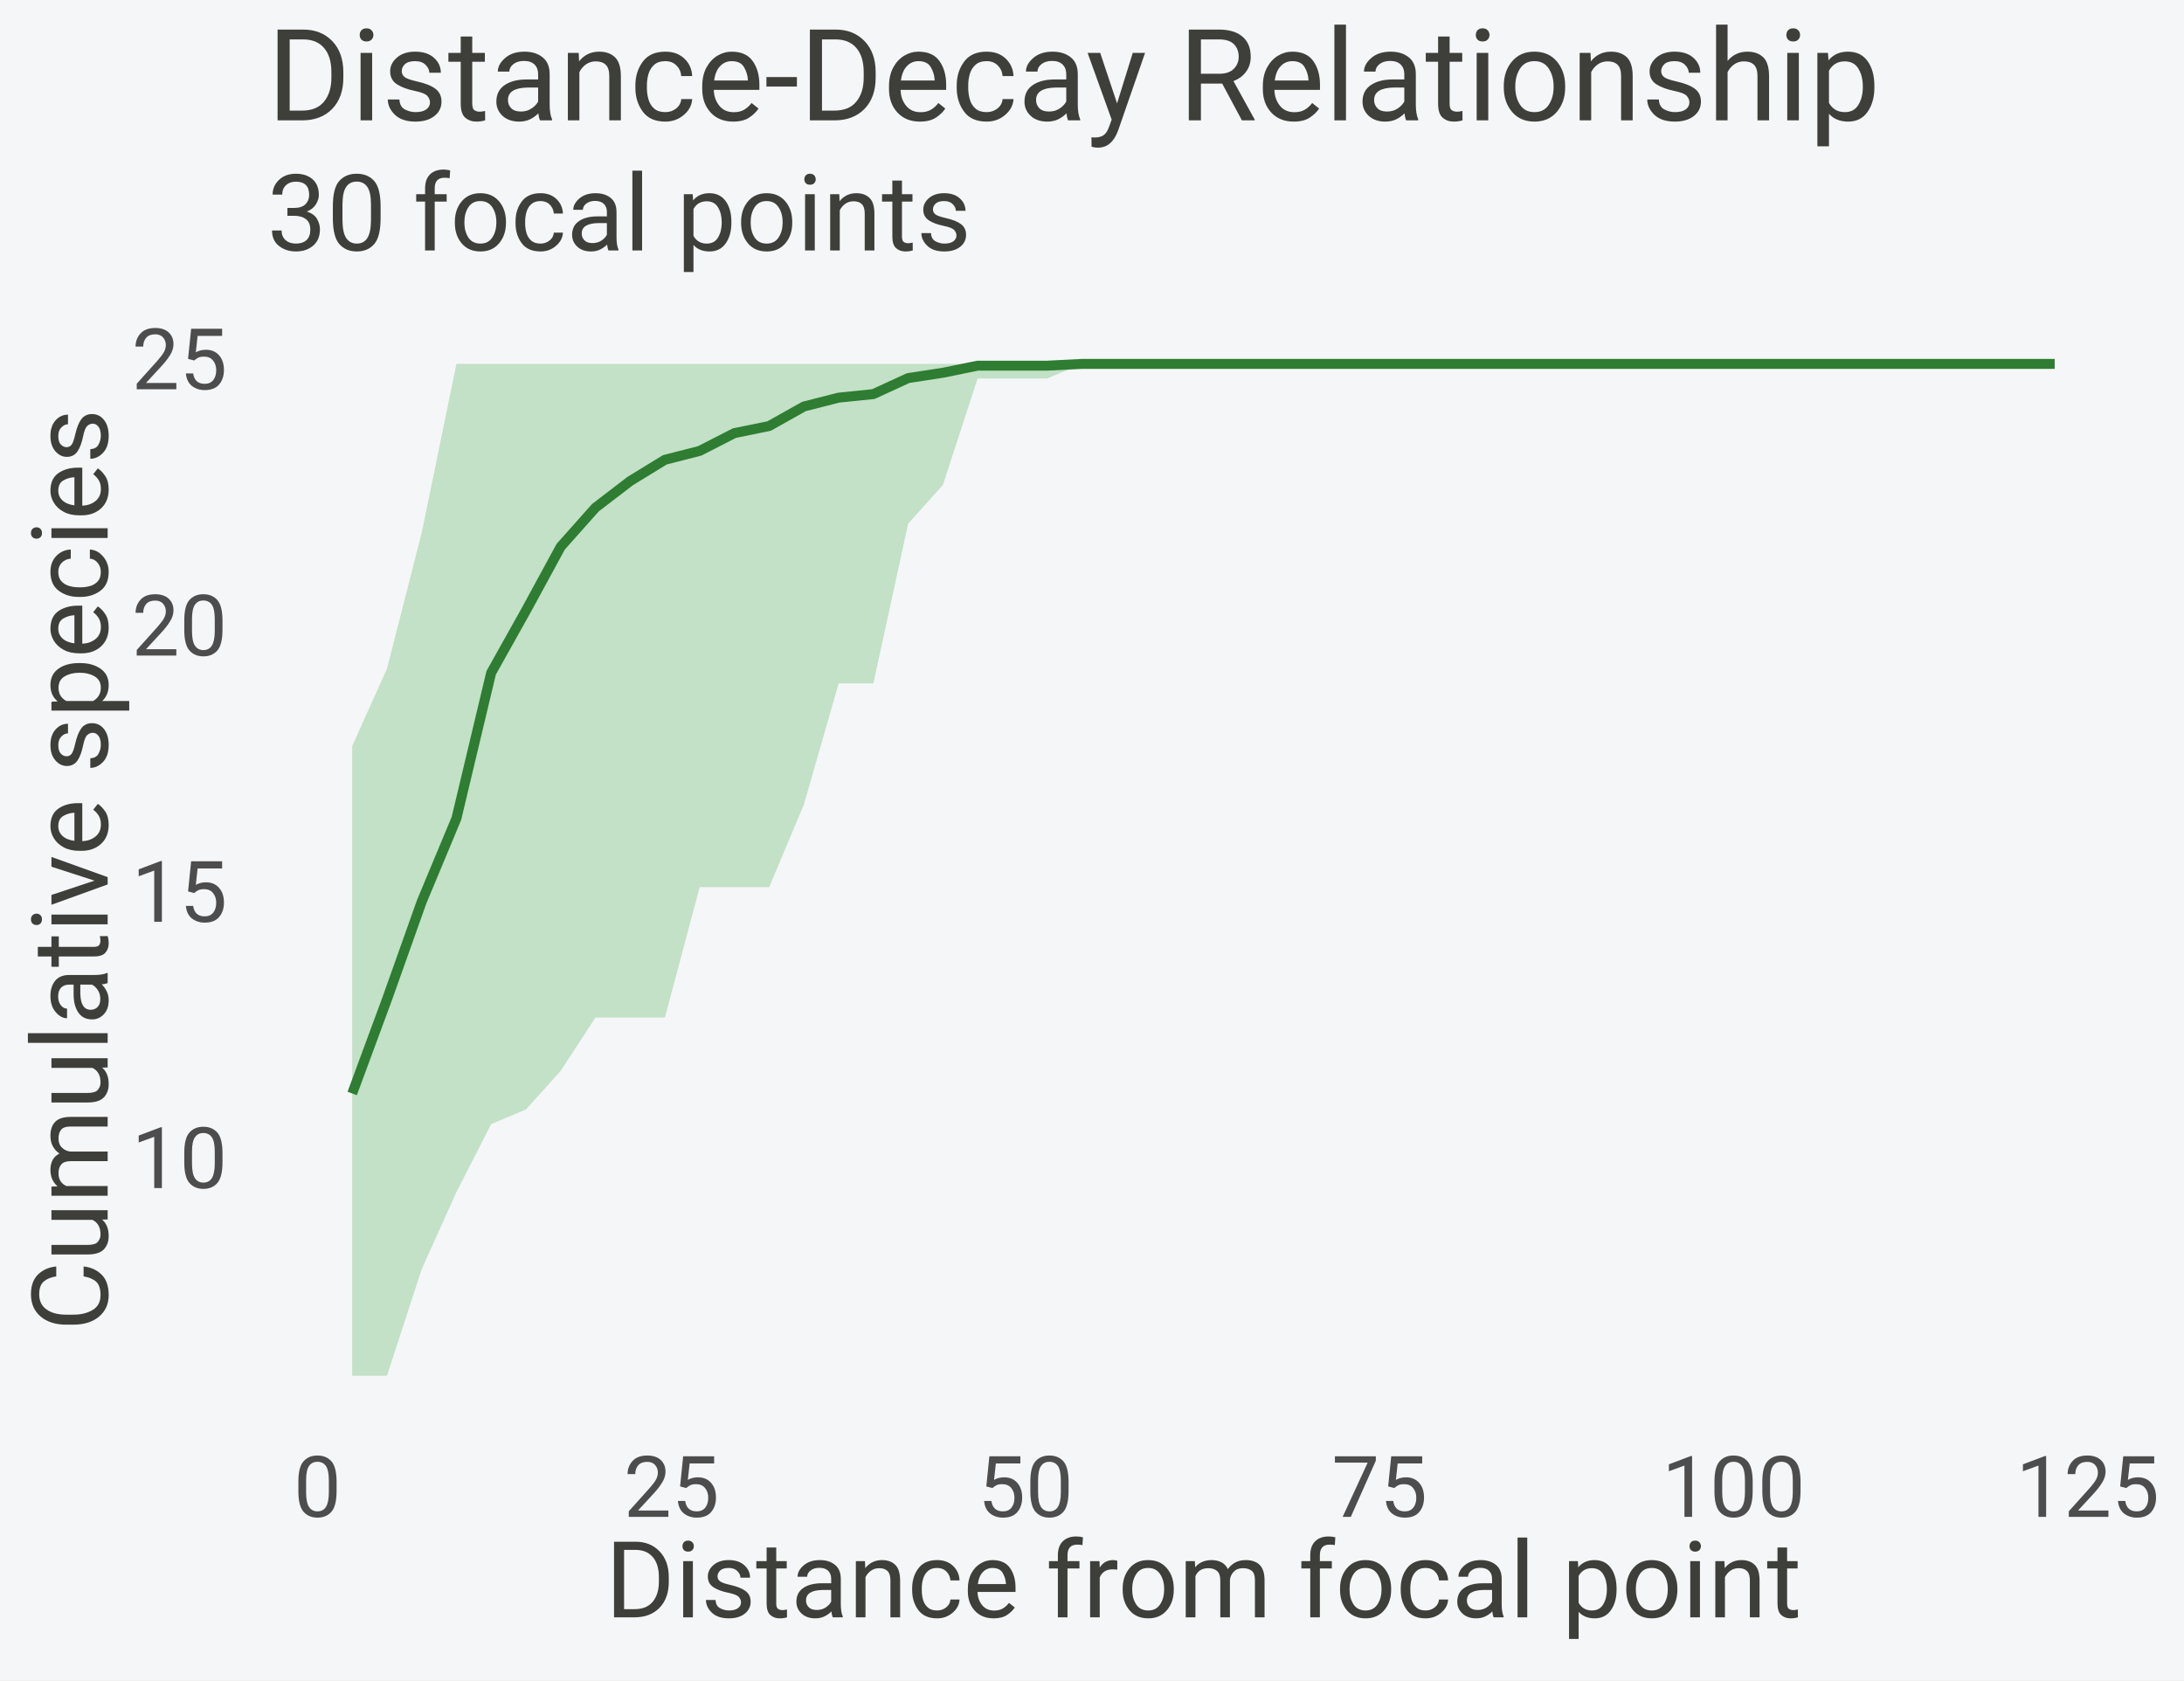
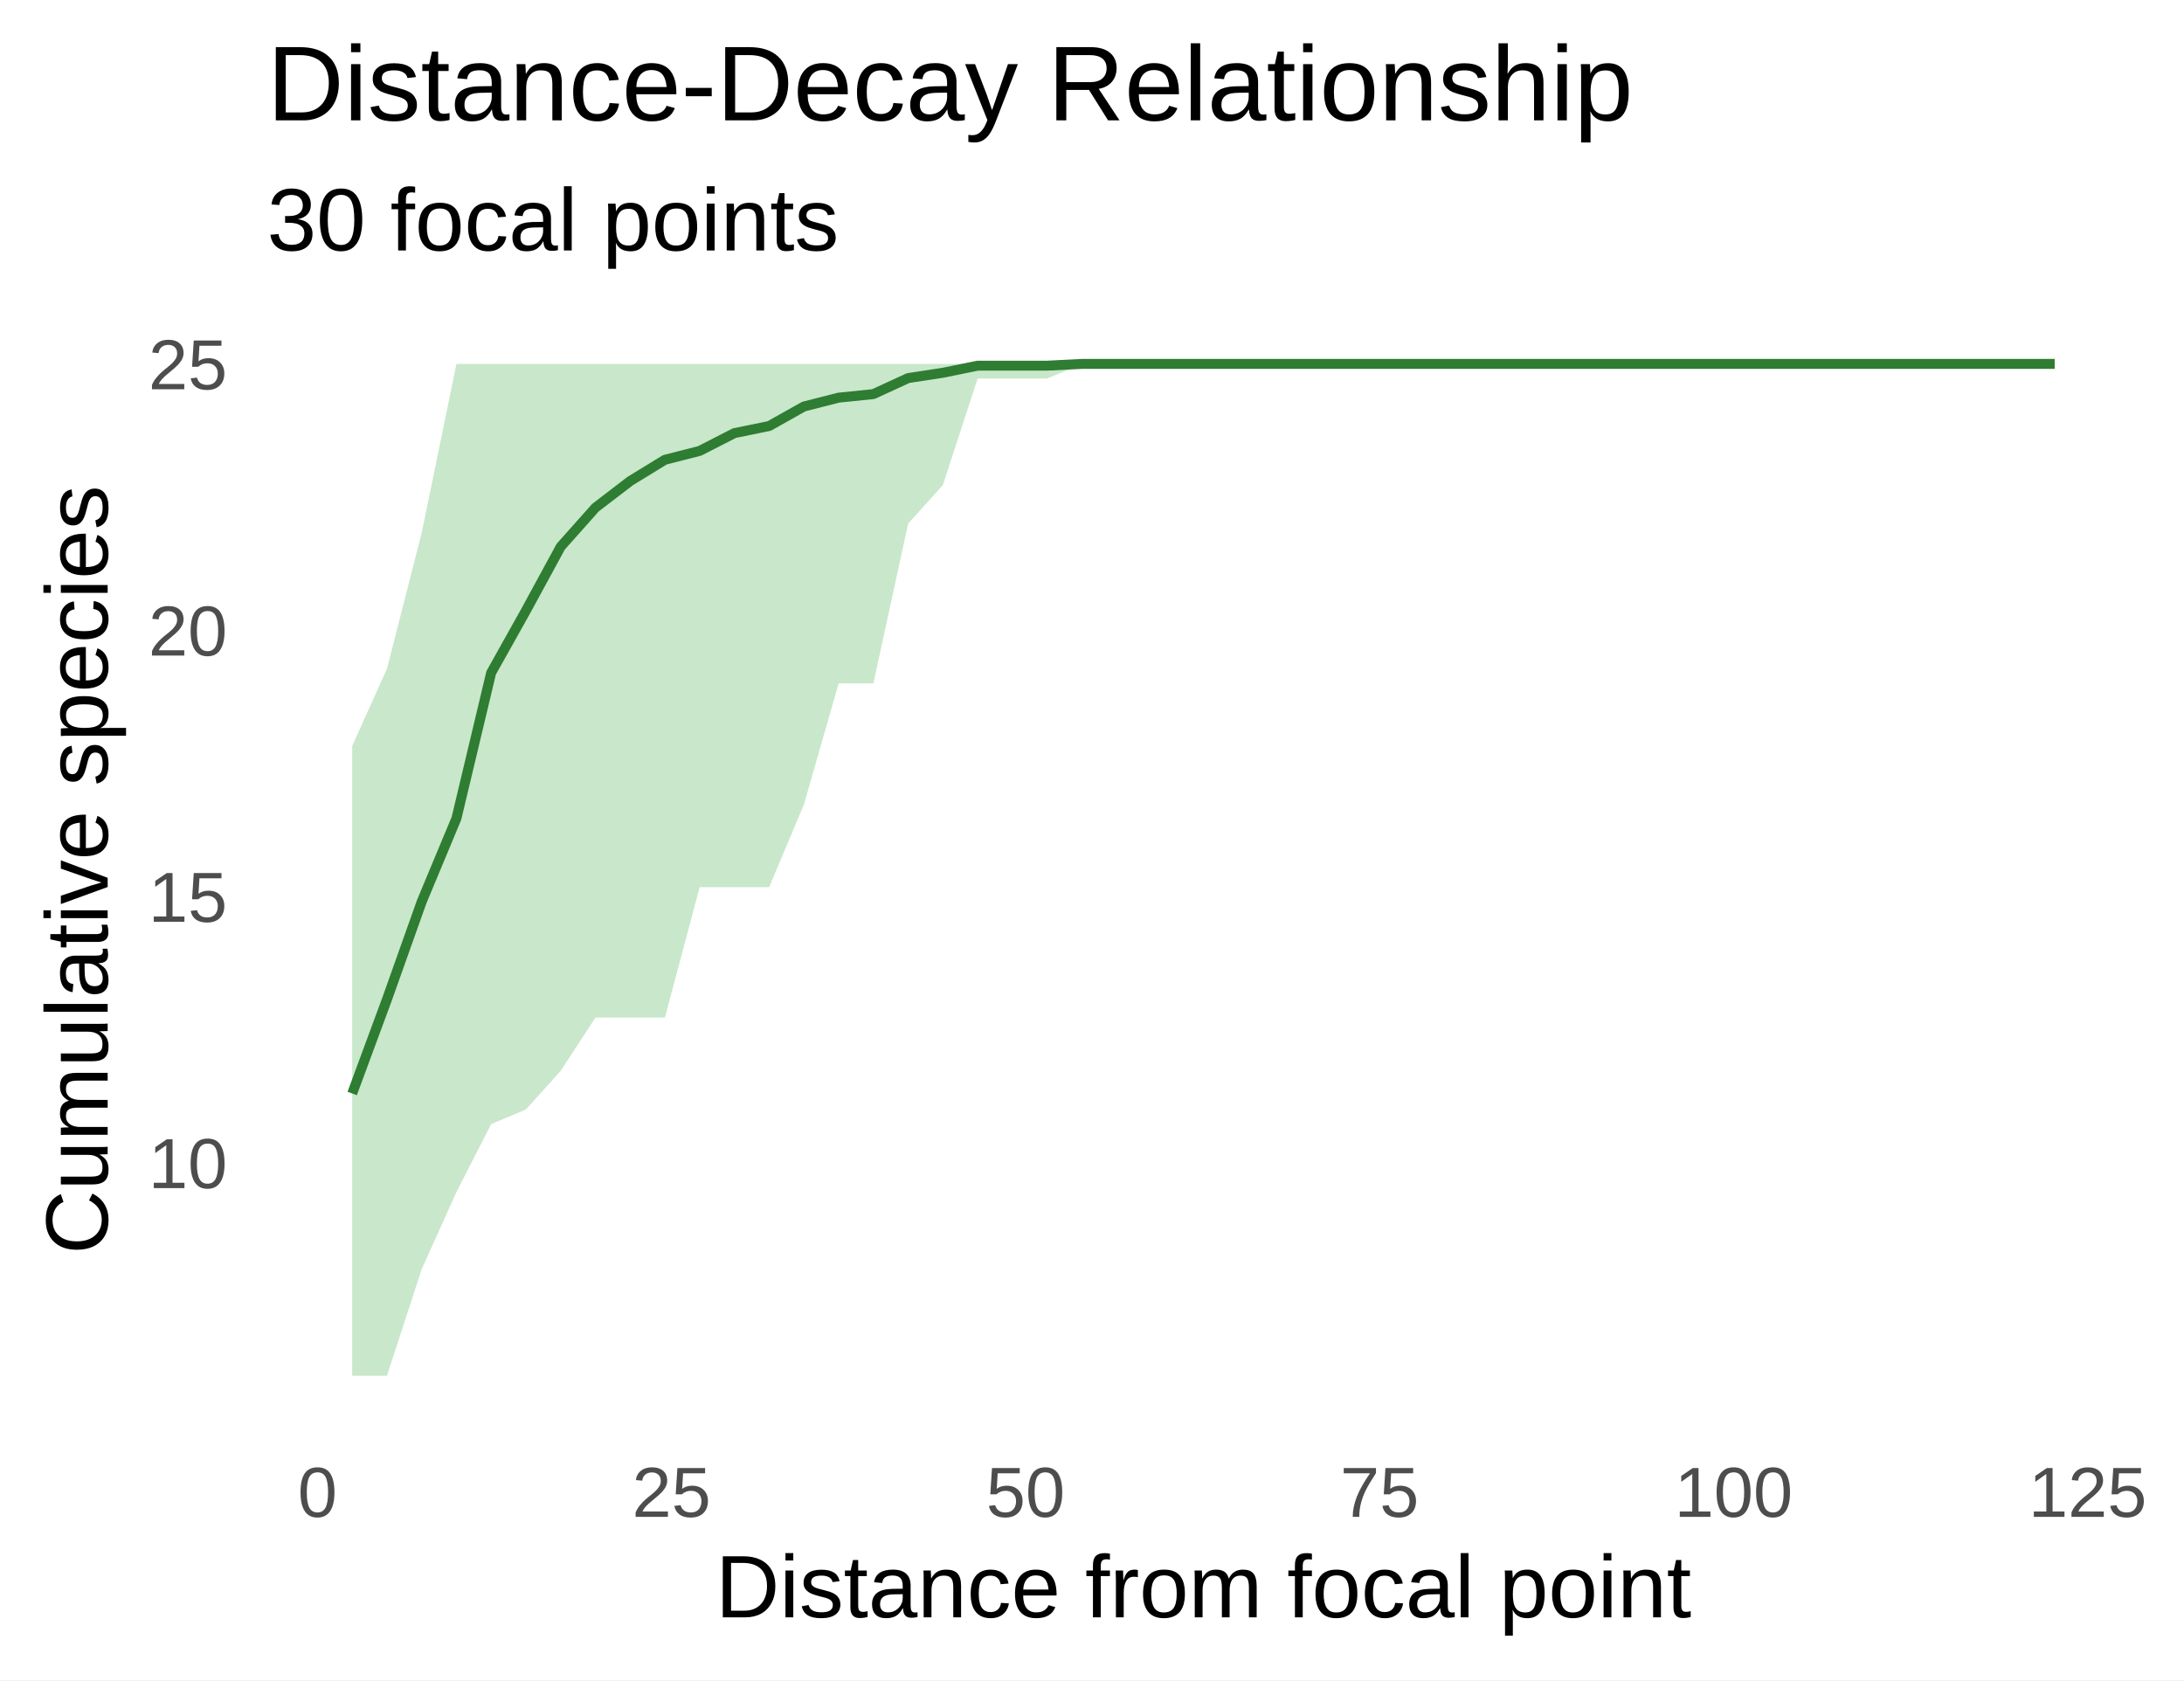
<svg xmlns="http://www.w3.org/2000/svg" width="468.00pt" height="360.00pt" viewBox="0 0 468.00 360.00">
  <g class="svglite">
    <defs>
      <style type="text/css">
-     /* theme-aware-processed */
-     .svglite line, .svglite polyline, .svglite polygon, .svglite path, .svglite circle {
+     .svglite line, .svglite polyline, .svglite polygon, .svglite path, .svglite rect, .svglite circle {
      fill: none;
-       stroke: #3E3F3A;
-       stroke-linecap: round;
-       stroke-linejoin: round;
-       stroke-miterlimit: 10.00;
-     }
-     .svglite &gt; g &gt; rect {
-       fill: none;
-       stroke: #3E3F3A;
+       stroke: #000000;
      stroke-linecap: round;
      stroke-linejoin: round;
      stroke-miterlimit: 10.00;
    }
    .svglite text {
      white-space: pre;
-       fill: #3E3F3A;
    }
    .svglite g.glyphgroup path {
      fill: inherit;
      stroke: none;
    }
  </style>
    </defs>
-     <rect class="svg-bg" width="100%" height="100%" style="stroke: none; fill: #F5F6F8;" />
+     <rect width="100%" height="100%" style="stroke: none; fill: #FFFFFF;" />
    <defs>
      <clipPath id="cpMC4wMHw0NjguMDB8MC4wMHwzNjAuMDA=">
        <rect x="0.00" y="0.00" width="468.00" height="360.00" />
      </clipPath>
    </defs>
    <g clip-path="url(#cpMC4wMHw0NjguMDB8MC4wMHwzNjAuMDA=)">
-       <rect x="0.00" y="0.00" width="468.00" height="360.00" style="stroke-width: 1.84; stroke: none;" /> fill: #F5F6F8;' /&gt;
- </g>
+       <rect x="0.00" y="0.00" width="468.00" height="360.00" style="stroke-width: 1.84; stroke: none;" />
+     </g>
    <defs>
      <clipPath id="cpNTcuMjN8NDU4LjU0fDY3LjEzfDMwNS42MQ==">
        <rect x="57.23" y="67.13" width="401.30" height="238.48" />
      </clipPath>
    </defs>
    <g clip-path="url(#cpNTcuMjN8NDU4LjU0fDY3LjEzfDMwNS42MQ==)">
-       <rect x="57.23" y="67.13" width="401.30" height="238.48" style="stroke-width: 1.84; stroke: none;" /> fill: #F5F6F8;' /&gt;
- <polygon points="75.47,159.84 82.92,143.29 90.36,114.20 97.81,77.97 105.25,77.97 112.70,77.97 120.15,77.97 127.59,77.97 135.04,77.97 142.48,77.97 149.93,77.97 157.37,77.97 164.82,77.97 172.26,77.97 179.71,77.97 187.15,77.97 194.60,77.97 202.04,77.97 209.49,77.97 216.93,77.97 224.38,77.97 231.83,77.97 239.27,77.97 246.72,77.97 254.16,77.97 261.61,77.97 269.05,77.97 276.50,77.97 283.94,77.97 291.39,77.97 298.83,77.97 306.28,77.97 313.72,77.97 321.17,77.97 328.61,77.97 336.06,77.97 343.51,77.97 350.95,77.97 358.40,77.97 365.84,77.97 373.29,77.97 380.73,77.97 388.18,77.97 395.62,77.97 403.07,77.97 410.51,77.97 417.96,77.97 425.40,77.97 432.85,77.97 440.29,77.97 440.29,77.97 432.85,77.97 425.40,77.97 417.96,77.97 410.51,77.97 403.07,77.97 395.62,77.97 388.18,77.97 380.73,77.97 373.29,77.97 365.84,77.97 358.40,77.97 350.95,77.97 343.51,77.97 336.06,77.97 328.61,77.97 321.17,77.97 313.72,77.97 306.28,77.97 298.83,77.97 291.39,77.97 283.94,77.97 276.50,77.97 269.05,77.97 261.61,77.97 254.16,77.97 246.72,77.97 239.27,77.97 231.83,77.97 224.38,81.11 216.93,81.11 209.49,81.11 202.04,103.93 194.60,112.20 187.15,146.43 179.71,146.43 172.26,172.39 164.82,190.08 157.37,190.08 149.93,190.08 142.48,218.03 135.04,218.03 127.59,218.03 120.15,229.44 112.70,237.71 105.25,240.85 97.81,255.40 90.36,271.94 82.92,294.77 75.47,294.77 " style="stroke-width: 0.00; stroke: none; stroke-linecap: butt; fill: #4CAF50; fill-opacity: 0.30;" />
+       <rect x="57.23" y="67.13" width="401.30" height="238.48" style="stroke-width: 1.84; stroke: none;" />
+       <polygon points="75.47,159.84 82.92,143.29 90.36,114.20 97.81,77.97 105.25,77.97 112.70,77.97 120.15,77.97 127.59,77.97 135.04,77.97 142.48,77.97 149.93,77.97 157.37,77.97 164.82,77.97 172.26,77.97 179.71,77.97 187.15,77.97 194.60,77.97 202.04,77.97 209.49,77.97 216.93,77.97 224.38,77.97 231.83,77.97 239.27,77.97 246.72,77.97 254.16,77.97 261.61,77.97 269.05,77.97 276.50,77.97 283.94,77.97 291.39,77.97 298.83,77.97 306.28,77.97 313.72,77.97 321.17,77.97 328.61,77.97 336.06,77.97 343.51,77.97 350.95,77.97 358.40,77.97 365.84,77.97 373.29,77.97 380.73,77.97 388.18,77.97 395.62,77.97 403.07,77.97 410.51,77.97 417.96,77.97 425.40,77.97 432.85,77.97 440.29,77.97 440.29,77.97 432.85,77.97 425.40,77.97 417.96,77.97 410.51,77.97 403.07,77.97 395.62,77.97 388.18,77.97 380.73,77.97 373.29,77.97 365.84,77.97 358.40,77.97 350.95,77.97 343.51,77.97 336.06,77.97 328.61,77.97 321.17,77.97 313.72,77.97 306.28,77.97 298.83,77.97 291.39,77.97 283.94,77.97 276.50,77.97 269.05,77.97 261.61,77.97 254.16,77.97 246.72,77.97 239.27,77.97 231.83,77.97 224.38,81.11 216.93,81.11 209.49,81.11 202.04,103.93 194.60,112.20 187.15,146.43 179.71,146.43 172.26,172.39 164.82,190.08 157.37,190.08 149.93,190.08 142.48,218.03 135.04,218.03 127.59,218.03 120.15,229.44 112.70,237.71 105.25,240.85 97.81,255.40 90.36,271.94 82.92,294.77 75.47,294.77 " style="stroke-width: 0.00; stroke: none; stroke-linecap: butt; fill: #4CAF50; fill-opacity: 0.30;" />
      <polyline points="75.47,159.84 82.92,143.29 90.36,114.20 97.81,77.97 105.25,77.97 112.70,77.97 120.15,77.97 127.59,77.97 135.04,77.97 142.48,77.97 149.93,77.97 157.37,77.97 164.82,77.97 172.26,77.97 179.71,77.97 187.15,77.97 194.60,77.97 202.04,77.97 209.49,77.97 216.93,77.97 224.38,77.97 231.83,77.97 239.27,77.97 246.72,77.97 254.16,77.97 261.61,77.97 269.05,77.97 276.50,77.97 283.94,77.97 291.39,77.97 298.83,77.97 306.28,77.97 313.72,77.97 321.17,77.97 328.61,77.97 336.06,77.97 343.51,77.97 350.95,77.97 358.40,77.97 365.84,77.97 373.29,77.97 380.73,77.97 388.18,77.97 395.62,77.97 403.07,77.97 410.51,77.97 417.96,77.97 425.40,77.97 432.85,77.97 440.29,77.97 " style="stroke-width: 1.84; stroke: none; stroke-linecap: butt;" />
      <polyline points="440.29,77.97 432.85,77.97 425.40,77.97 417.96,77.97 410.51,77.97 403.07,77.97 395.62,77.97 388.18,77.97 380.73,77.97 373.29,77.97 365.84,77.97 358.40,77.97 350.95,77.97 343.51,77.97 336.06,77.97 328.61,77.97 321.17,77.97 313.72,77.97 306.28,77.97 298.83,77.97 291.39,77.97 283.94,77.97 276.50,77.97 269.05,77.97 261.61,77.97 254.16,77.97 246.72,77.97 239.27,77.97 231.83,77.97 224.38,81.11 216.93,81.11 209.49,81.11 202.04,103.93 194.60,112.20 187.15,146.43 179.71,146.43 172.26,172.39 164.82,190.08 157.37,190.08 149.93,190.08 142.48,218.03 135.04,218.03 127.59,218.03 120.15,229.44 112.70,237.71 105.25,240.85 97.81,255.40 90.36,271.94 82.92,294.77 75.47,294.77 " style="stroke-width: 1.84; stroke: none; stroke-linecap: butt;" />
      <polyline points="75.47,234.29 82.92,214.13 90.36,193.21 97.81,175.34 105.25,144.15 112.70,130.84 120.15,117.14 127.59,108.78 135.04,103.07 142.48,98.51 149.93,96.61 157.37,92.80 164.82,91.28 172.26,87.10 179.71,85.20 187.15,84.44 194.60,81.01 202.04,79.87 209.49,78.35 216.93,78.35 224.38,78.35 231.83,77.97 239.27,77.97 246.72,77.97 254.16,77.97 261.61,77.97 269.05,77.97 276.50,77.97 283.94,77.97 291.39,77.97 298.83,77.97 306.28,77.97 313.72,77.97 321.17,77.97 328.61,77.97 336.06,77.97 343.51,77.97 350.95,77.97 358.40,77.97 365.84,77.97 373.29,77.97 380.73,77.97 388.18,77.97 395.62,77.97 403.07,77.97 410.51,77.97 417.96,77.97 425.40,77.97 432.85,77.97 440.29,77.97 " style="stroke-width: 2.13; stroke: #2E7D32; stroke-linecap: butt;" />
    </g>
    <g clip-path="url(#cpMC4wMHw0NjguMDB8MC4wMHwzNjAuMDA=)">
-       <text x="48.71" y="254.56" text-anchor="end" style="font-size: 1.52em;fill: #4D4D4D; font-family: &quot;Roboto&quot;, -apple-system, BlinkMacSystemFont, &quot;Segoe UI&quot;, system-ui, sans-serif;">10</text>
-       <text x="48.71" y="197.51" text-anchor="end" style="font-size: 1.52em;fill: #4D4D4D; font-family: &quot;Roboto&quot;, -apple-system, BlinkMacSystemFont, &quot;Segoe UI&quot;, system-ui, sans-serif;">15</text>
-       <text x="48.71" y="140.46" text-anchor="end" style="font-size: 1.52em;fill: #4D4D4D; font-family: &quot;Roboto&quot;, -apple-system, BlinkMacSystemFont, &quot;Segoe UI&quot;, system-ui, sans-serif;">20</text>
-       <text x="48.71" y="83.41" text-anchor="end" style="font-size: 1.52em;fill: #4D4D4D; font-family: &quot;Roboto&quot;, -apple-system, BlinkMacSystemFont, &quot;Segoe UI&quot;, system-ui, sans-serif;">25</text>
-       <text x="68.03" y="325.00" text-anchor="middle" style="font-size: 1.52em;fill: #4D4D4D; font-family: &quot;Roboto&quot;, -apple-system, BlinkMacSystemFont, &quot;Segoe UI&quot;, system-ui, sans-serif;">0</text>
-       <text x="143.89" y="325.00" text-anchor="middle" style="font-size: 1.52em;fill: #4D4D4D; font-family: &quot;Roboto&quot;, -apple-system, BlinkMacSystemFont, &quot;Segoe UI&quot;, system-ui, sans-serif;">25</text>
-       <text x="219.76" y="325.00" text-anchor="middle" style="font-size: 1.52em;fill: #4D4D4D; font-family: &quot;Roboto&quot;, -apple-system, BlinkMacSystemFont, &quot;Segoe UI&quot;, system-ui, sans-serif;">50</text>
-       <text x="295.62" y="325.00" text-anchor="middle" style="font-size: 1.52em;fill: #4D4D4D; font-family: &quot;Roboto&quot;, -apple-system, BlinkMacSystemFont, &quot;Segoe UI&quot;, system-ui, sans-serif;">75</text>
-       <text x="371.48" y="325.00" text-anchor="middle" style="font-size: 1.52em;fill: #4D4D4D; font-family: &quot;Roboto&quot;, -apple-system, BlinkMacSystemFont, &quot;Segoe UI&quot;, system-ui, sans-serif;">100</text>
-       <text x="447.35" y="325.00" text-anchor="middle" style="font-size: 1.52em;fill: #4D4D4D; font-family: &quot;Roboto&quot;, -apple-system, BlinkMacSystemFont, &quot;Segoe UI&quot;, system-ui, sans-serif;">125</text>
-       <text x="257.88" y="346.53" text-anchor="middle" style="font-size: 1.9em; font-family: &quot;Roboto&quot;, -apple-system, BlinkMacSystemFont, &quot;Segoe UI&quot;, system-ui, sans-serif;">Distance from focal point</text>
-       <text transform="translate(23.07,186.37) rotate(-90)" text-anchor="middle" style="font-size: 1.9em; font-family: &quot;Roboto&quot;, -apple-system, BlinkMacSystemFont, &quot;Segoe UI&quot;, system-ui, sans-serif;">Cumulative species</text>
-       <text x="57.23" y="53.66" style="font-size: 1.9em; font-family: &quot;Roboto&quot;, -apple-system, BlinkMacSystemFont, &quot;Segoe UI&quot;, system-ui, sans-serif;">30 focal points</text>
-       <text x="57.23" y="25.79" style="font-size: 2.28em; font-family: &quot;Roboto&quot;, -apple-system, BlinkMacSystemFont, &quot;Segoe UI&quot;, system-ui, sans-serif;">Distance-Decay Relationship</text>
+       <text x="48.71" y="254.56" text-anchor="end" style="font-size: 15.20px;fill: #4D4D4D; font-family: &quot;Arial&quot;;" textLength="16.91px" lengthAdjust="spacingAndGlyphs">10</text>
+       <text x="48.71" y="197.51" text-anchor="end" style="font-size: 15.20px;fill: #4D4D4D; font-family: &quot;Arial&quot;;" textLength="16.91px" lengthAdjust="spacingAndGlyphs">15</text>
+       <text x="48.71" y="140.46" text-anchor="end" style="font-size: 15.20px;fill: #4D4D4D; font-family: &quot;Arial&quot;;" textLength="16.91px" lengthAdjust="spacingAndGlyphs">20</text>
+       <text x="48.71" y="83.41" text-anchor="end" style="font-size: 15.20px;fill: #4D4D4D; font-family: &quot;Arial&quot;;" textLength="16.91px" lengthAdjust="spacingAndGlyphs">25</text>
+       <text x="68.03" y="325.00" text-anchor="middle" style="font-size: 15.20px;fill: #4D4D4D; font-family: &quot;Arial&quot;;" textLength="8.45px" lengthAdjust="spacingAndGlyphs">0</text>
+       <text x="143.89" y="325.00" text-anchor="middle" style="font-size: 15.20px;fill: #4D4D4D; font-family: &quot;Arial&quot;;" textLength="16.91px" lengthAdjust="spacingAndGlyphs">25</text>
+       <text x="219.76" y="325.00" text-anchor="middle" style="font-size: 15.20px;fill: #4D4D4D; font-family: &quot;Arial&quot;;" textLength="16.91px" lengthAdjust="spacingAndGlyphs">50</text>
+       <text x="295.62" y="325.00" text-anchor="middle" style="font-size: 15.20px;fill: #4D4D4D; font-family: &quot;Arial&quot;;" textLength="16.91px" lengthAdjust="spacingAndGlyphs">75</text>
+       <text x="371.48" y="325.00" text-anchor="middle" style="font-size: 15.20px;fill: #4D4D4D; font-family: &quot;Arial&quot;;" textLength="25.36px" lengthAdjust="spacingAndGlyphs">100</text>
+       <text x="447.35" y="325.00" text-anchor="middle" style="font-size: 15.20px;fill: #4D4D4D; font-family: &quot;Arial&quot;;" textLength="25.36px" lengthAdjust="spacingAndGlyphs">125</text>
+       <text x="257.88" y="346.53" text-anchor="middle" style="font-size: 19.00px; font-family: &quot;Arial&quot;;" textLength="209.06px" lengthAdjust="spacingAndGlyphs">Distance from focal point</text>
+       <text transform="translate(23.07,186.37) rotate(-90)" text-anchor="middle" style="font-size: 19.00px; font-family: &quot;Arial&quot;;" textLength="164.70px" lengthAdjust="spacingAndGlyphs">Cumulative species</text>
+       <text x="57.23" y="53.66" style="font-size: 19.00px; font-family: &quot;Arial&quot;;" textLength="122.50px" lengthAdjust="spacingAndGlyphs">30 focal points</text>
+       <text x="57.23" y="25.79" style="font-size: 22.80px; font-family: &quot;Arial&quot;;" textLength="292.66px" lengthAdjust="spacingAndGlyphs">Distance-Decay Relationship</text>
    </g>
  </g>
</svg>
